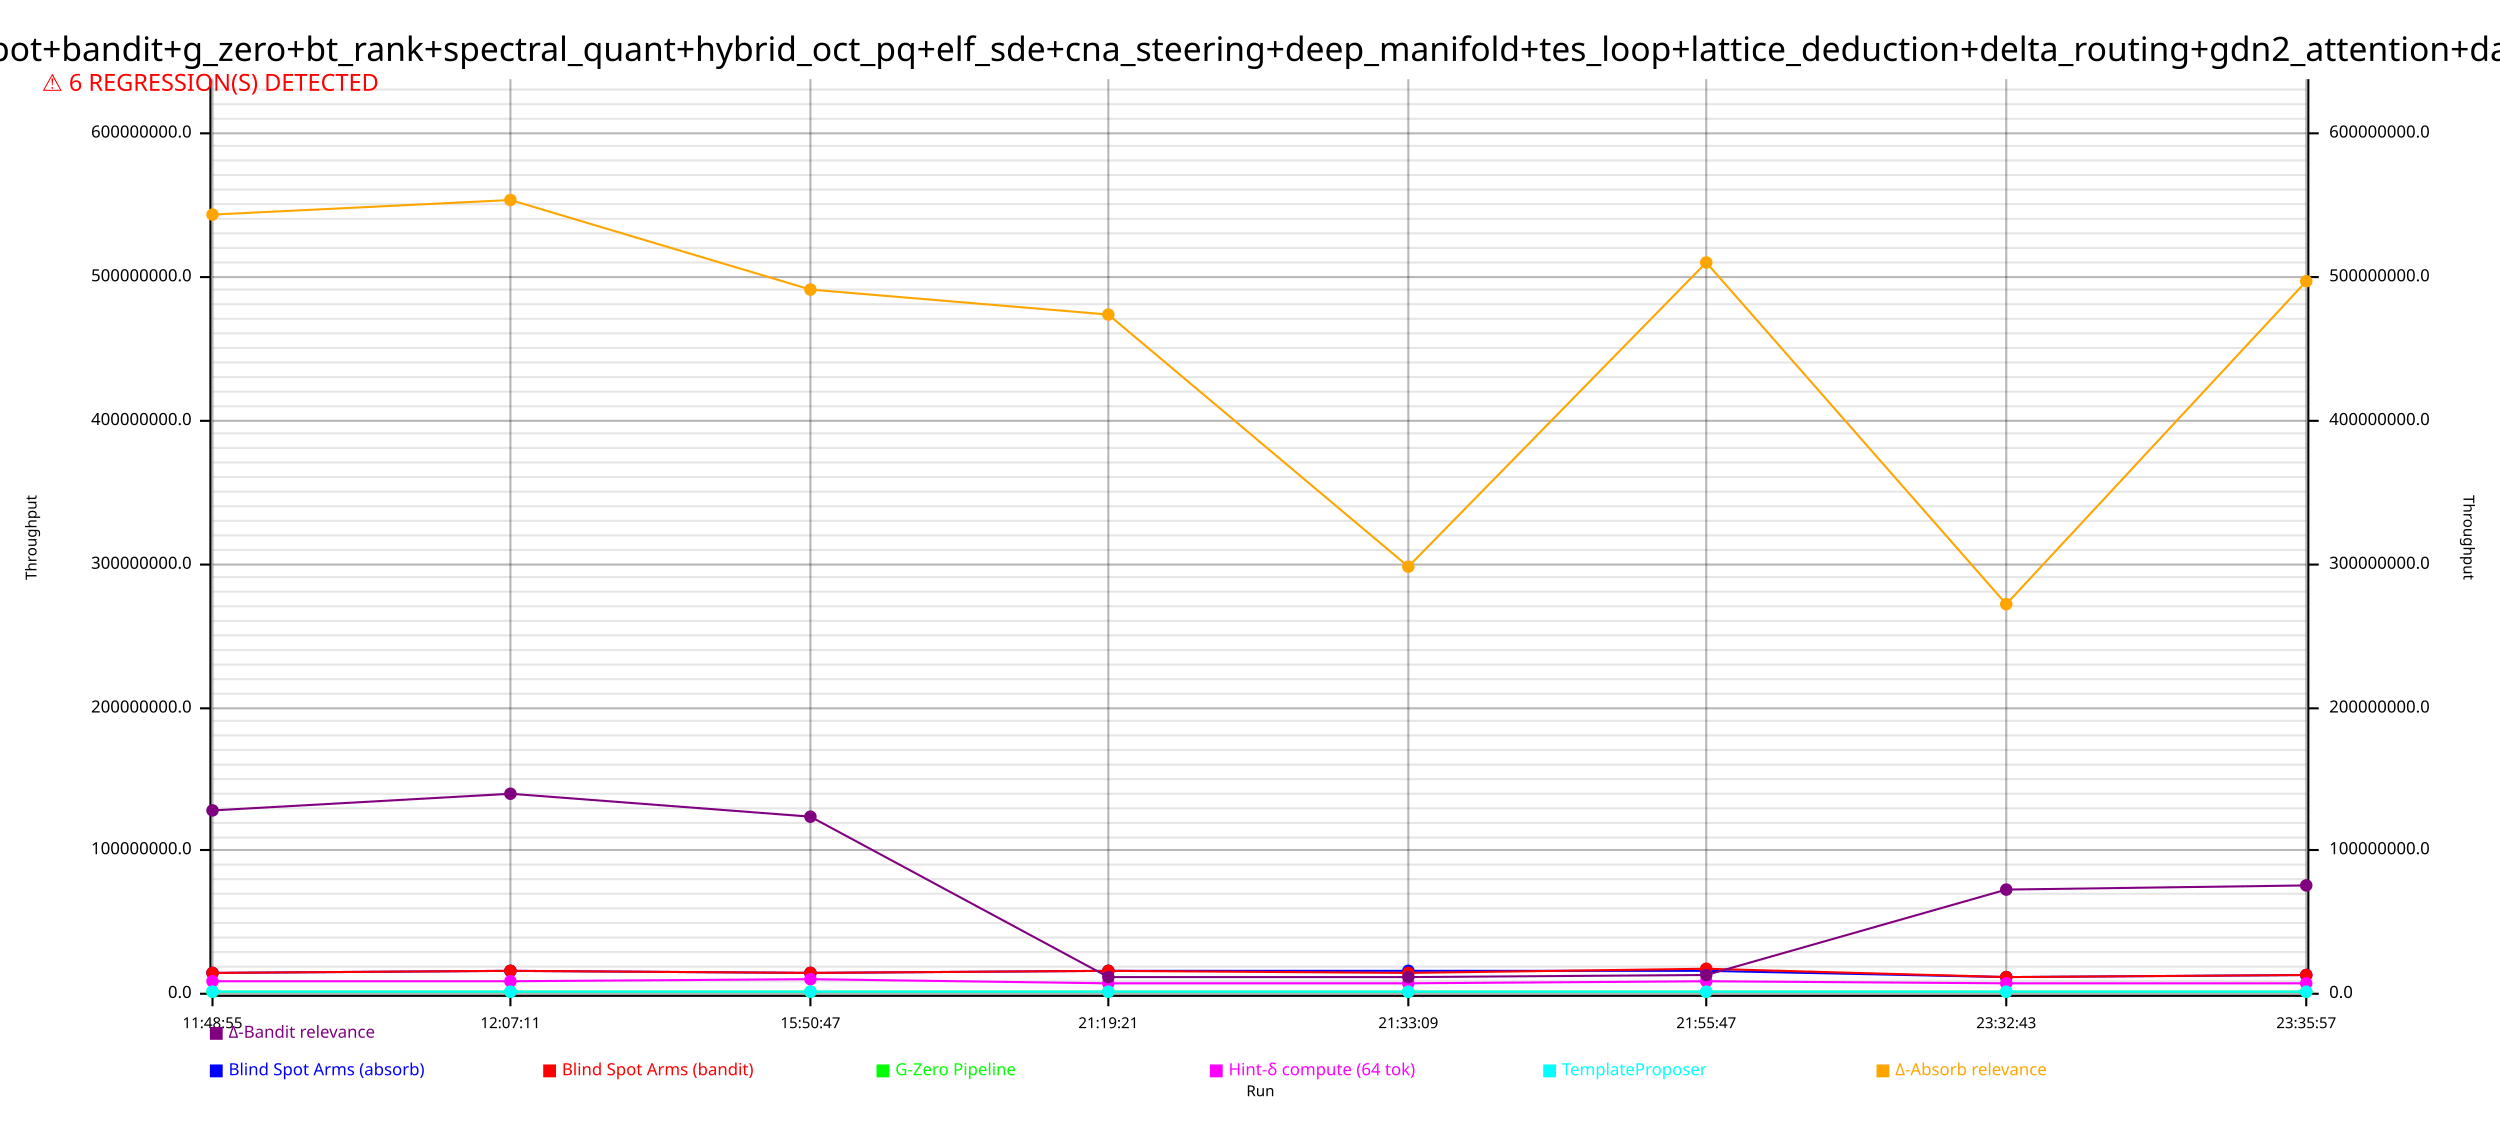
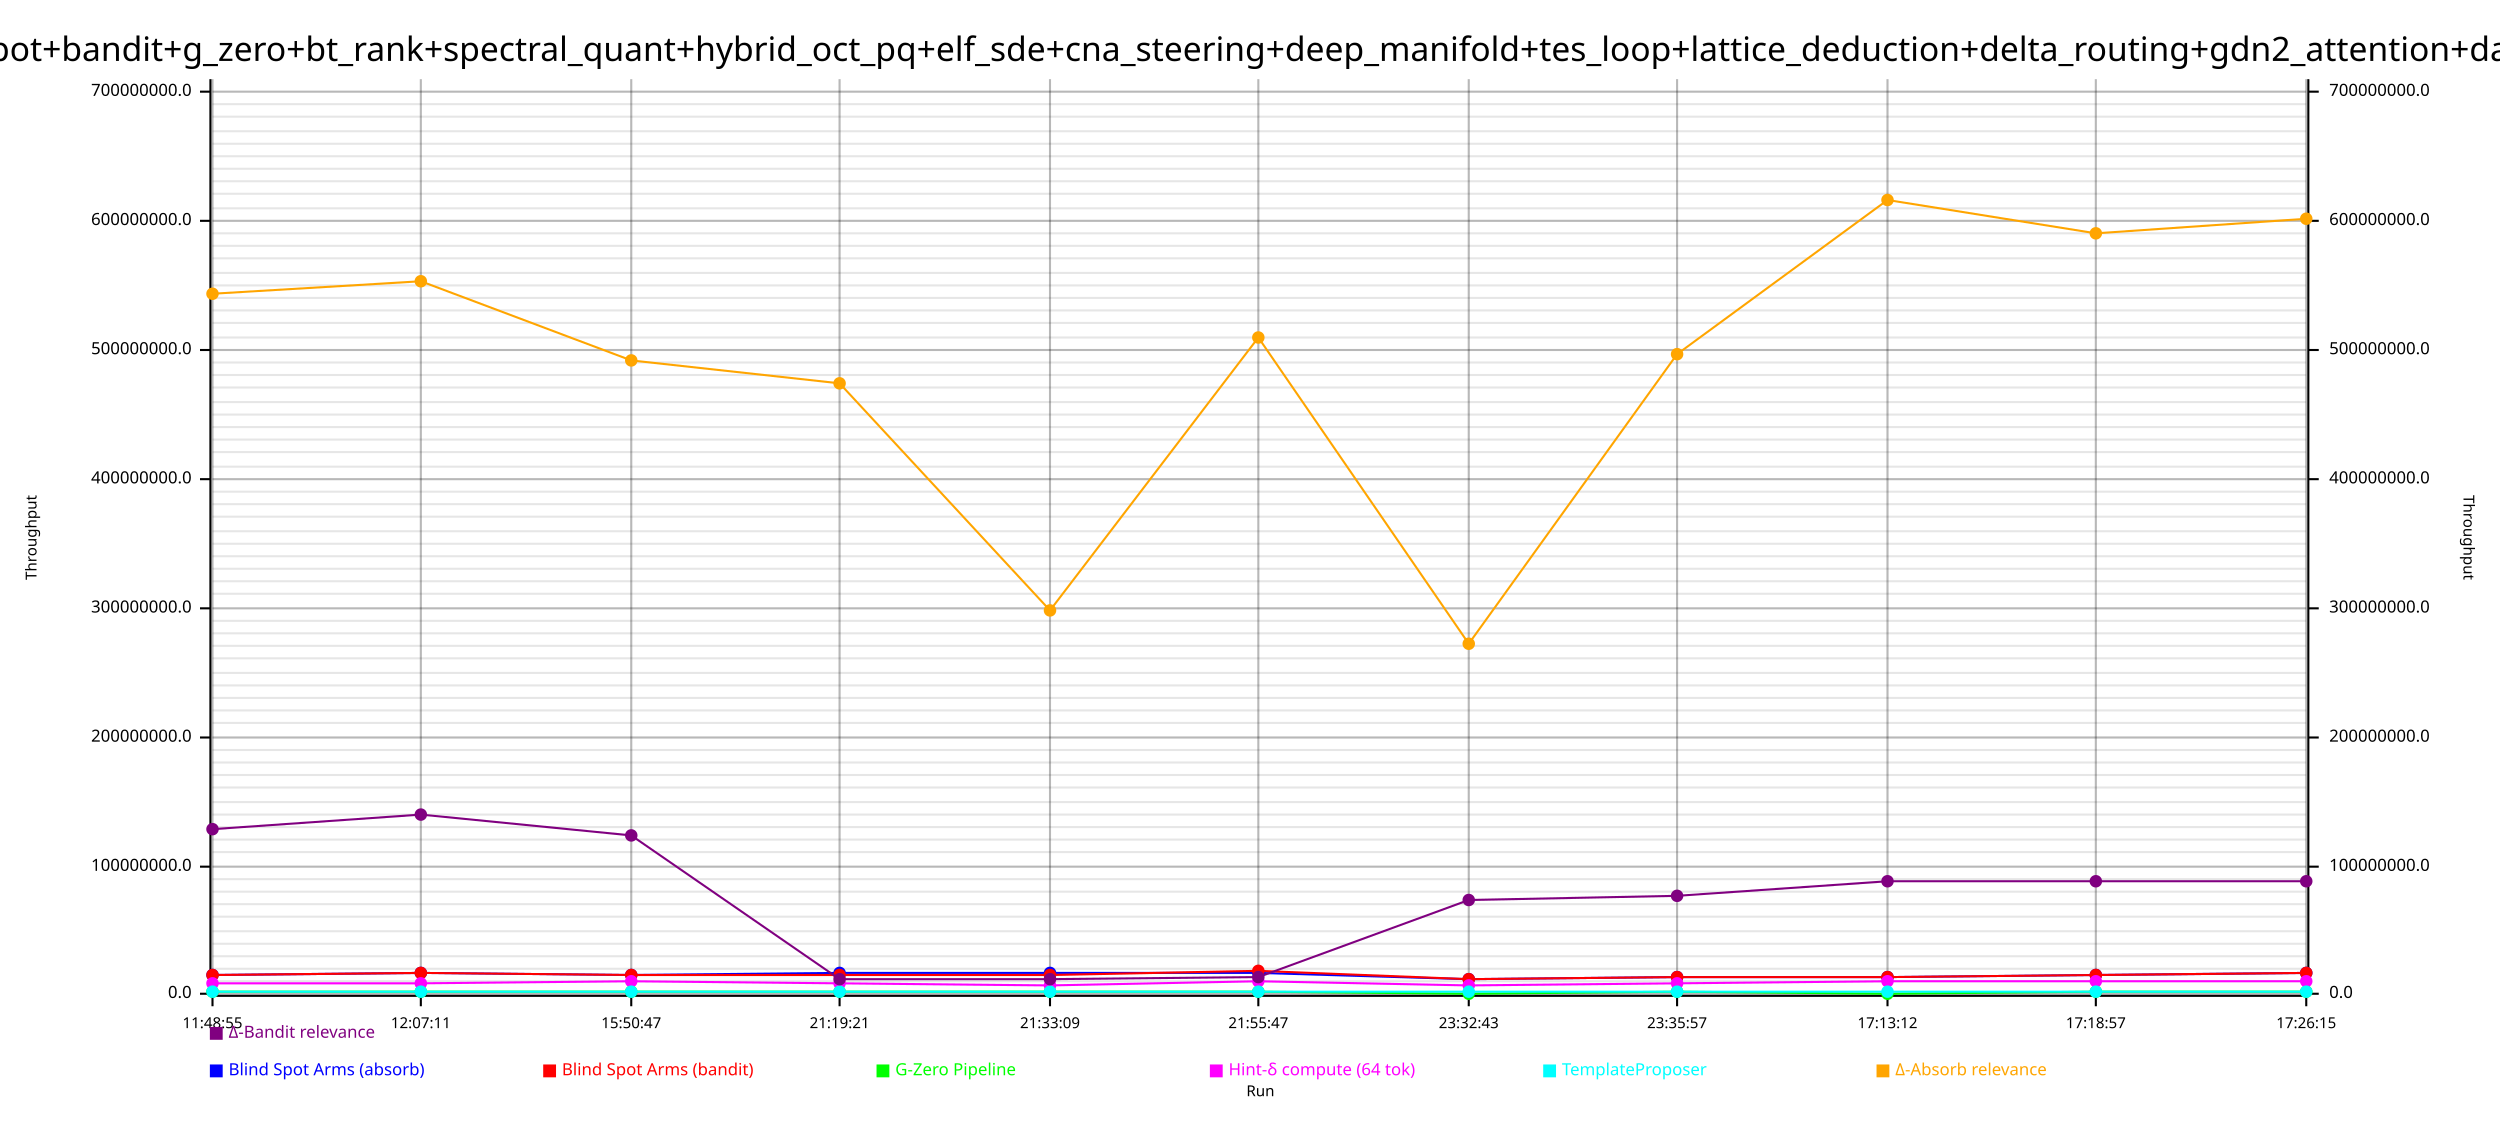
<svg xmlns="http://www.w3.org/2000/svg" width="1200" height="540" viewBox="0 0 1200 540">
  <rect x="0" y="0" width="1200" height="540" opacity="1" fill="#FFFFFF" stroke="none" />
  <text x="600" y="17" dy="0.76em" text-anchor="middle" font-family="sans-serif" font-size="16.129" opacity="1" fill="#000000">
Game — Time Series [sparse_mlp+domain_latent+ppot+bandit+g_zero+bt_rank+spectral_quant+hybrid_oct_pq+elf_sde+cna_steering+deep_manifold+tes_loop+lattice_deduction+delta_routing+gdn2_attention+dash_attn+dreamer+lt2_looped+plasma_path+tf_loop]
</text>
  <line opacity="0.1" stroke="#000000" stroke-width="1" x1="102" y1="477" x2="102" y2="38" />
-   <line opacity="0.1" stroke="#000000" stroke-width="1" x1="245" y1="477" x2="245" y2="38" />
-   <line opacity="0.1" stroke="#000000" stroke-width="1" x1="389" y1="477" x2="389" y2="38" />
-   <line opacity="0.1" stroke="#000000" stroke-width="1" x1="532" y1="477" x2="532" y2="38" />
-   <line opacity="0.1" stroke="#000000" stroke-width="1" x1="676" y1="477" x2="676" y2="38" />
-   <line opacity="0.1" stroke="#000000" stroke-width="1" x1="819" y1="477" x2="819" y2="38" />
-   <line opacity="0.1" stroke="#000000" stroke-width="1" x1="963" y1="477" x2="963" y2="38" />
+   <line opacity="0.1" stroke="#000000" stroke-width="1" x1="202" y1="477" x2="202" y2="38" />
+   <line opacity="0.1" stroke="#000000" stroke-width="1" x1="303" y1="477" x2="303" y2="38" />
+   <line opacity="0.1" stroke="#000000" stroke-width="1" x1="403" y1="477" x2="403" y2="38" />
+   <line opacity="0.1" stroke="#000000" stroke-width="1" x1="504" y1="477" x2="504" y2="38" />
+   <line opacity="0.1" stroke="#000000" stroke-width="1" x1="604" y1="477" x2="604" y2="38" />
+   <line opacity="0.1" stroke="#000000" stroke-width="1" x1="705" y1="477" x2="705" y2="38" />
+   <line opacity="0.1" stroke="#000000" stroke-width="1" x1="805" y1="477" x2="805" y2="38" />
+   <line opacity="0.1" stroke="#000000" stroke-width="1" x1="906" y1="477" x2="906" y2="38" />
+   <line opacity="0.1" stroke="#000000" stroke-width="1" x1="1006" y1="477" x2="1006" y2="38" />
  <line opacity="0.1" stroke="#000000" stroke-width="1" x1="1107" y1="477" x2="1107" y2="38" />
  <line opacity="0.1" stroke="#000000" stroke-width="1" x1="102" y1="477" x2="1107" y2="477" />
  <line opacity="0.1" stroke="#000000" stroke-width="1" x1="102" y1="471" x2="1107" y2="471" />
-   <line opacity="0.1" stroke="#000000" stroke-width="1" x1="102" y1="464" x2="1107" y2="464" />
-   <line opacity="0.1" stroke="#000000" stroke-width="1" x1="102" y1="457" x2="1107" y2="457" />
-   <line opacity="0.1" stroke="#000000" stroke-width="1" x1="102" y1="450" x2="1107" y2="450" />
-   <line opacity="0.1" stroke="#000000" stroke-width="1" x1="102" y1="443" x2="1107" y2="443" />
-   <line opacity="0.1" stroke="#000000" stroke-width="1" x1="102" y1="436" x2="1107" y2="436" />
-   <line opacity="0.1" stroke="#000000" stroke-width="1" x1="102" y1="429" x2="1107" y2="429" />
+   <line opacity="0.1" stroke="#000000" stroke-width="1" x1="102" y1="465" x2="1107" y2="465" />
+   <line opacity="0.1" stroke="#000000" stroke-width="1" x1="102" y1="459" x2="1107" y2="459" />
+   <line opacity="0.1" stroke="#000000" stroke-width="1" x1="102" y1="453" x2="1107" y2="453" />
+   <line opacity="0.1" stroke="#000000" stroke-width="1" x1="102" y1="447" x2="1107" y2="447" />
+   <line opacity="0.1" stroke="#000000" stroke-width="1" x1="102" y1="440" x2="1107" y2="440" />
+   <line opacity="0.1" stroke="#000000" stroke-width="1" x1="102" y1="434" x2="1107" y2="434" />
+   <line opacity="0.1" stroke="#000000" stroke-width="1" x1="102" y1="428" x2="1107" y2="428" />
  <line opacity="0.1" stroke="#000000" stroke-width="1" x1="102" y1="422" x2="1107" y2="422" />
-   <line opacity="0.1" stroke="#000000" stroke-width="1" x1="102" y1="415" x2="1107" y2="415" />
-   <line opacity="0.1" stroke="#000000" stroke-width="1" x1="102" y1="408" x2="1107" y2="408" />
-   <line opacity="0.1" stroke="#000000" stroke-width="1" x1="102" y1="402" x2="1107" y2="402" />
-   <line opacity="0.1" stroke="#000000" stroke-width="1" x1="102" y1="395" x2="1107" y2="395" />
-   <line opacity="0.1" stroke="#000000" stroke-width="1" x1="102" y1="388" x2="1107" y2="388" />
-   <line opacity="0.1" stroke="#000000" stroke-width="1" x1="102" y1="381" x2="1107" y2="381" />
-   <line opacity="0.1" stroke="#000000" stroke-width="1" x1="102" y1="374" x2="1107" y2="374" />
-   <line opacity="0.1" stroke="#000000" stroke-width="1" x1="102" y1="367" x2="1107" y2="367" />
+   <line opacity="0.1" stroke="#000000" stroke-width="1" x1="102" y1="416" x2="1107" y2="416" />
+   <line opacity="0.1" stroke="#000000" stroke-width="1" x1="102" y1="409" x2="1107" y2="409" />
+   <line opacity="0.1" stroke="#000000" stroke-width="1" x1="102" y1="403" x2="1107" y2="403" />
+   <line opacity="0.1" stroke="#000000" stroke-width="1" x1="102" y1="397" x2="1107" y2="397" />
+   <line opacity="0.1" stroke="#000000" stroke-width="1" x1="102" y1="391" x2="1107" y2="391" />
+   <line opacity="0.1" stroke="#000000" stroke-width="1" x1="102" y1="385" x2="1107" y2="385" />
+   <line opacity="0.1" stroke="#000000" stroke-width="1" x1="102" y1="378" x2="1107" y2="378" />
+   <line opacity="0.1" stroke="#000000" stroke-width="1" x1="102" y1="372" x2="1107" y2="372" />
+   <line opacity="0.1" stroke="#000000" stroke-width="1" x1="102" y1="366" x2="1107" y2="366" />
  <line opacity="0.1" stroke="#000000" stroke-width="1" x1="102" y1="360" x2="1107" y2="360" />
-   <line opacity="0.1" stroke="#000000" stroke-width="1" x1="102" y1="353" x2="1107" y2="353" />
-   <line opacity="0.1" stroke="#000000" stroke-width="1" x1="102" y1="346" x2="1107" y2="346" />
-   <line opacity="0.1" stroke="#000000" stroke-width="1" x1="102" y1="340" x2="1107" y2="340" />
-   <line opacity="0.1" stroke="#000000" stroke-width="1" x1="102" y1="333" x2="1107" y2="333" />
-   <line opacity="0.1" stroke="#000000" stroke-width="1" x1="102" y1="326" x2="1107" y2="326" />
-   <line opacity="0.1" stroke="#000000" stroke-width="1" x1="102" y1="319" x2="1107" y2="319" />
-   <line opacity="0.1" stroke="#000000" stroke-width="1" x1="102" y1="312" x2="1107" y2="312" />
-   <line opacity="0.1" stroke="#000000" stroke-width="1" x1="102" y1="305" x2="1107" y2="305" />
+   <line opacity="0.1" stroke="#000000" stroke-width="1" x1="102" y1="354" x2="1107" y2="354" />
+   <line opacity="0.1" stroke="#000000" stroke-width="1" x1="102" y1="347" x2="1107" y2="347" />
+   <line opacity="0.1" stroke="#000000" stroke-width="1" x1="102" y1="341" x2="1107" y2="341" />
+   <line opacity="0.1" stroke="#000000" stroke-width="1" x1="102" y1="335" x2="1107" y2="335" />
+   <line opacity="0.1" stroke="#000000" stroke-width="1" x1="102" y1="329" x2="1107" y2="329" />
+   <line opacity="0.1" stroke="#000000" stroke-width="1" x1="102" y1="323" x2="1107" y2="323" />
+   <line opacity="0.1" stroke="#000000" stroke-width="1" x1="102" y1="316" x2="1107" y2="316" />
+   <line opacity="0.1" stroke="#000000" stroke-width="1" x1="102" y1="310" x2="1107" y2="310" />
+   <line opacity="0.1" stroke="#000000" stroke-width="1" x1="102" y1="304" x2="1107" y2="304" />
  <line opacity="0.1" stroke="#000000" stroke-width="1" x1="102" y1="298" x2="1107" y2="298" />
-   <line opacity="0.1" stroke="#000000" stroke-width="1" x1="102" y1="291" x2="1107" y2="291" />
-   <line opacity="0.1" stroke="#000000" stroke-width="1" x1="102" y1="284" x2="1107" y2="284" />
-   <line opacity="0.1" stroke="#000000" stroke-width="1" x1="102" y1="277" x2="1107" y2="277" />
-   <line opacity="0.1" stroke="#000000" stroke-width="1" x1="102" y1="271" x2="1107" y2="271" />
-   <line opacity="0.1" stroke="#000000" stroke-width="1" x1="102" y1="264" x2="1107" y2="264" />
-   <line opacity="0.1" stroke="#000000" stroke-width="1" x1="102" y1="257" x2="1107" y2="257" />
-   <line opacity="0.1" stroke="#000000" stroke-width="1" x1="102" y1="250" x2="1107" y2="250" />
-   <line opacity="0.1" stroke="#000000" stroke-width="1" x1="102" y1="243" x2="1107" y2="243" />
+   <line opacity="0.1" stroke="#000000" stroke-width="1" x1="102" y1="292" x2="1107" y2="292" />
+   <line opacity="0.1" stroke="#000000" stroke-width="1" x1="102" y1="285" x2="1107" y2="285" />
+   <line opacity="0.1" stroke="#000000" stroke-width="1" x1="102" y1="279" x2="1107" y2="279" />
+   <line opacity="0.1" stroke="#000000" stroke-width="1" x1="102" y1="273" x2="1107" y2="273" />
+   <line opacity="0.1" stroke="#000000" stroke-width="1" x1="102" y1="267" x2="1107" y2="267" />
+   <line opacity="0.1" stroke="#000000" stroke-width="1" x1="102" y1="261" x2="1107" y2="261" />
+   <line opacity="0.1" stroke="#000000" stroke-width="1" x1="102" y1="255" x2="1107" y2="255" />
+   <line opacity="0.1" stroke="#000000" stroke-width="1" x1="102" y1="248" x2="1107" y2="248" />
+   <line opacity="0.1" stroke="#000000" stroke-width="1" x1="102" y1="242" x2="1107" y2="242" />
  <line opacity="0.1" stroke="#000000" stroke-width="1" x1="102" y1="236" x2="1107" y2="236" />
-   <line opacity="0.1" stroke="#000000" stroke-width="1" x1="102" y1="229" x2="1107" y2="229" />
-   <line opacity="0.1" stroke="#000000" stroke-width="1" x1="102" y1="222" x2="1107" y2="222" />
-   <line opacity="0.1" stroke="#000000" stroke-width="1" x1="102" y1="215" x2="1107" y2="215" />
-   <line opacity="0.1" stroke="#000000" stroke-width="1" x1="102" y1="208" x2="1107" y2="208" />
-   <line opacity="0.1" stroke="#000000" stroke-width="1" x1="102" y1="202" x2="1107" y2="202" />
-   <line opacity="0.1" stroke="#000000" stroke-width="1" x1="102" y1="195" x2="1107" y2="195" />
-   <line opacity="0.1" stroke="#000000" stroke-width="1" x1="102" y1="188" x2="1107" y2="188" />
-   <line opacity="0.1" stroke="#000000" stroke-width="1" x1="102" y1="181" x2="1107" y2="181" />
+   <line opacity="0.1" stroke="#000000" stroke-width="1" x1="102" y1="230" x2="1107" y2="230" />
+   <line opacity="0.1" stroke="#000000" stroke-width="1" x1="102" y1="224" x2="1107" y2="224" />
+   <line opacity="0.1" stroke="#000000" stroke-width="1" x1="102" y1="217" x2="1107" y2="217" />
+   <line opacity="0.1" stroke="#000000" stroke-width="1" x1="102" y1="211" x2="1107" y2="211" />
+   <line opacity="0.1" stroke="#000000" stroke-width="1" x1="102" y1="205" x2="1107" y2="205" />
+   <line opacity="0.1" stroke="#000000" stroke-width="1" x1="102" y1="199" x2="1107" y2="199" />
+   <line opacity="0.1" stroke="#000000" stroke-width="1" x1="102" y1="193" x2="1107" y2="193" />
+   <line opacity="0.1" stroke="#000000" stroke-width="1" x1="102" y1="186" x2="1107" y2="186" />
+   <line opacity="0.1" stroke="#000000" stroke-width="1" x1="102" y1="180" x2="1107" y2="180" />
  <line opacity="0.1" stroke="#000000" stroke-width="1" x1="102" y1="174" x2="1107" y2="174" />
-   <line opacity="0.1" stroke="#000000" stroke-width="1" x1="102" y1="167" x2="1107" y2="167" />
-   <line opacity="0.1" stroke="#000000" stroke-width="1" x1="102" y1="160" x2="1107" y2="160" />
-   <line opacity="0.1" stroke="#000000" stroke-width="1" x1="102" y1="153" x2="1107" y2="153" />
-   <line opacity="0.1" stroke="#000000" stroke-width="1" x1="102" y1="146" x2="1107" y2="146" />
-   <line opacity="0.1" stroke="#000000" stroke-width="1" x1="102" y1="139" x2="1107" y2="139" />
-   <line opacity="0.1" stroke="#000000" stroke-width="1" x1="102" y1="133" x2="1107" y2="133" />
-   <line opacity="0.1" stroke="#000000" stroke-width="1" x1="102" y1="126" x2="1107" y2="126" />
-   <line opacity="0.1" stroke="#000000" stroke-width="1" x1="102" y1="119" x2="1107" y2="119" />
+   <line opacity="0.1" stroke="#000000" stroke-width="1" x1="102" y1="168" x2="1107" y2="168" />
+   <line opacity="0.1" stroke="#000000" stroke-width="1" x1="102" y1="162" x2="1107" y2="162" />
+   <line opacity="0.1" stroke="#000000" stroke-width="1" x1="102" y1="155" x2="1107" y2="155" />
+   <line opacity="0.1" stroke="#000000" stroke-width="1" x1="102" y1="149" x2="1107" y2="149" />
+   <line opacity="0.1" stroke="#000000" stroke-width="1" x1="102" y1="143" x2="1107" y2="143" />
+   <line opacity="0.1" stroke="#000000" stroke-width="1" x1="102" y1="137" x2="1107" y2="137" />
+   <line opacity="0.1" stroke="#000000" stroke-width="1" x1="102" y1="131" x2="1107" y2="131" />
+   <line opacity="0.1" stroke="#000000" stroke-width="1" x1="102" y1="124" x2="1107" y2="124" />
+   <line opacity="0.1" stroke="#000000" stroke-width="1" x1="102" y1="118" x2="1107" y2="118" />
  <line opacity="0.1" stroke="#000000" stroke-width="1" x1="102" y1="112" x2="1107" y2="112" />
-   <line opacity="0.1" stroke="#000000" stroke-width="1" x1="102" y1="105" x2="1107" y2="105" />
-   <line opacity="0.1" stroke="#000000" stroke-width="1" x1="102" y1="98" x2="1107" y2="98" />
-   <line opacity="0.1" stroke="#000000" stroke-width="1" x1="102" y1="91" x2="1107" y2="91" />
-   <line opacity="0.1" stroke="#000000" stroke-width="1" x1="102" y1="84" x2="1107" y2="84" />
-   <line opacity="0.1" stroke="#000000" stroke-width="1" x1="102" y1="77" x2="1107" y2="77" />
-   <line opacity="0.1" stroke="#000000" stroke-width="1" x1="102" y1="70" x2="1107" y2="70" />
-   <line opacity="0.1" stroke="#000000" stroke-width="1" x1="102" y1="64" x2="1107" y2="64" />
-   <line opacity="0.1" stroke="#000000" stroke-width="1" x1="102" y1="57" x2="1107" y2="57" />
+   <line opacity="0.1" stroke="#000000" stroke-width="1" x1="102" y1="106" x2="1107" y2="106" />
+   <line opacity="0.1" stroke="#000000" stroke-width="1" x1="102" y1="100" x2="1107" y2="100" />
+   <line opacity="0.1" stroke="#000000" stroke-width="1" x1="102" y1="93" x2="1107" y2="93" />
+   <line opacity="0.1" stroke="#000000" stroke-width="1" x1="102" y1="87" x2="1107" y2="87" />
+   <line opacity="0.1" stroke="#000000" stroke-width="1" x1="102" y1="81" x2="1107" y2="81" />
+   <line opacity="0.1" stroke="#000000" stroke-width="1" x1="102" y1="75" x2="1107" y2="75" />
+   <line opacity="0.1" stroke="#000000" stroke-width="1" x1="102" y1="69" x2="1107" y2="69" />
+   <line opacity="0.1" stroke="#000000" stroke-width="1" x1="102" y1="63" x2="1107" y2="63" />
+   <line opacity="0.1" stroke="#000000" stroke-width="1" x1="102" y1="56" x2="1107" y2="56" />
  <line opacity="0.1" stroke="#000000" stroke-width="1" x1="102" y1="50" x2="1107" y2="50" />
-   <line opacity="0.1" stroke="#000000" stroke-width="1" x1="102" y1="43" x2="1107" y2="43" />
+   <line opacity="0.1" stroke="#000000" stroke-width="1" x1="102" y1="44" x2="1107" y2="44" />
  <text x="12" y="258" dy="0.76em" text-anchor="middle" font-family="sans-serif" font-size="7.258" opacity="1" fill="#000000" transform="rotate(270, 12, 258)">
Throughput
</text>
  <text x="605" y="528" dy="-0.5ex" text-anchor="middle" font-family="sans-serif" font-size="7.258" opacity="1" fill="#000000">
Run
</text>
  <text x="1188" y="258" dy="0.76em" text-anchor="middle" font-family="sans-serif" font-size="7.258" opacity="1" fill="#000000" transform="rotate(90, 1188, 258)">
Throughput
</text>
  <line opacity="0.2" stroke="#000000" stroke-width="1" x1="102" y1="477" x2="102" y2="38" />
-   <line opacity="0.2" stroke="#000000" stroke-width="1" x1="245" y1="477" x2="245" y2="38" />
-   <line opacity="0.2" stroke="#000000" stroke-width="1" x1="389" y1="477" x2="389" y2="38" />
-   <line opacity="0.2" stroke="#000000" stroke-width="1" x1="532" y1="477" x2="532" y2="38" />
-   <line opacity="0.2" stroke="#000000" stroke-width="1" x1="676" y1="477" x2="676" y2="38" />
-   <line opacity="0.2" stroke="#000000" stroke-width="1" x1="819" y1="477" x2="819" y2="38" />
-   <line opacity="0.2" stroke="#000000" stroke-width="1" x1="963" y1="477" x2="963" y2="38" />
+   <line opacity="0.2" stroke="#000000" stroke-width="1" x1="202" y1="477" x2="202" y2="38" />
+   <line opacity="0.2" stroke="#000000" stroke-width="1" x1="303" y1="477" x2="303" y2="38" />
+   <line opacity="0.2" stroke="#000000" stroke-width="1" x1="403" y1="477" x2="403" y2="38" />
+   <line opacity="0.2" stroke="#000000" stroke-width="1" x1="504" y1="477" x2="504" y2="38" />
+   <line opacity="0.2" stroke="#000000" stroke-width="1" x1="604" y1="477" x2="604" y2="38" />
+   <line opacity="0.2" stroke="#000000" stroke-width="1" x1="705" y1="477" x2="705" y2="38" />
+   <line opacity="0.2" stroke="#000000" stroke-width="1" x1="805" y1="477" x2="805" y2="38" />
+   <line opacity="0.2" stroke="#000000" stroke-width="1" x1="906" y1="477" x2="906" y2="38" />
+   <line opacity="0.2" stroke="#000000" stroke-width="1" x1="1006" y1="477" x2="1006" y2="38" />
  <line opacity="0.2" stroke="#000000" stroke-width="1" x1="1107" y1="477" x2="1107" y2="38" />
  <line opacity="0.2" stroke="#000000" stroke-width="1" x1="102" y1="477" x2="1107" y2="477" />
-   <line opacity="0.2" stroke="#000000" stroke-width="1" x1="102" y1="408" x2="1107" y2="408" />
-   <line opacity="0.2" stroke="#000000" stroke-width="1" x1="102" y1="340" x2="1107" y2="340" />
-   <line opacity="0.2" stroke="#000000" stroke-width="1" x1="102" y1="271" x2="1107" y2="271" />
-   <line opacity="0.2" stroke="#000000" stroke-width="1" x1="102" y1="202" x2="1107" y2="202" />
-   <line opacity="0.2" stroke="#000000" stroke-width="1" x1="102" y1="133" x2="1107" y2="133" />
-   <line opacity="0.2" stroke="#000000" stroke-width="1" x1="102" y1="64" x2="1107" y2="64" />
+   <line opacity="0.2" stroke="#000000" stroke-width="1" x1="102" y1="416" x2="1107" y2="416" />
+   <line opacity="0.2" stroke="#000000" stroke-width="1" x1="102" y1="354" x2="1107" y2="354" />
+   <line opacity="0.2" stroke="#000000" stroke-width="1" x1="102" y1="292" x2="1107" y2="292" />
+   <line opacity="0.2" stroke="#000000" stroke-width="1" x1="102" y1="230" x2="1107" y2="230" />
+   <line opacity="0.2" stroke="#000000" stroke-width="1" x1="102" y1="168" x2="1107" y2="168" />
+   <line opacity="0.2" stroke="#000000" stroke-width="1" x1="102" y1="106" x2="1107" y2="106" />
+   <line opacity="0.2" stroke="#000000" stroke-width="1" x1="102" y1="44" x2="1107" y2="44" />
  <polyline fill="none" opacity="1" stroke="#000000" stroke-width="1" points="101,38 101,477 " />
  <text x="92" y="477" dy="0.5ex" text-anchor="end" font-family="sans-serif" font-size="8.065" opacity="1" fill="#000000">
0.0
</text>
  <polyline fill="none" opacity="1" stroke="#000000" stroke-width="1" points="96,477 101,477 " />
-   <text x="92" y="408" dy="0.5ex" text-anchor="end" font-family="sans-serif" font-size="8.065" opacity="1" fill="#000000">
+   <text x="92" y="416" dy="0.5ex" text-anchor="end" font-family="sans-serif" font-size="8.065" opacity="1" fill="#000000">
100000000.0
</text>
-   <polyline fill="none" opacity="1" stroke="#000000" stroke-width="1" points="96,408 101,408 " />
-   <text x="92" y="340" dy="0.5ex" text-anchor="end" font-family="sans-serif" font-size="8.065" opacity="1" fill="#000000">
+   <polyline fill="none" opacity="1" stroke="#000000" stroke-width="1" points="96,416 101,416 " />
+   <text x="92" y="354" dy="0.5ex" text-anchor="end" font-family="sans-serif" font-size="8.065" opacity="1" fill="#000000">
200000000.0
</text>
-   <polyline fill="none" opacity="1" stroke="#000000" stroke-width="1" points="96,340 101,340 " />
-   <text x="92" y="271" dy="0.5ex" text-anchor="end" font-family="sans-serif" font-size="8.065" opacity="1" fill="#000000">
+   <polyline fill="none" opacity="1" stroke="#000000" stroke-width="1" points="96,354 101,354 " />
+   <text x="92" y="292" dy="0.5ex" text-anchor="end" font-family="sans-serif" font-size="8.065" opacity="1" fill="#000000">
300000000.0
</text>
-   <polyline fill="none" opacity="1" stroke="#000000" stroke-width="1" points="96,271 101,271 " />
-   <text x="92" y="202" dy="0.5ex" text-anchor="end" font-family="sans-serif" font-size="8.065" opacity="1" fill="#000000">
+   <polyline fill="none" opacity="1" stroke="#000000" stroke-width="1" points="96,292 101,292 " />
+   <text x="92" y="230" dy="0.5ex" text-anchor="end" font-family="sans-serif" font-size="8.065" opacity="1" fill="#000000">
400000000.0
</text>
-   <polyline fill="none" opacity="1" stroke="#000000" stroke-width="1" points="96,202 101,202 " />
-   <text x="92" y="133" dy="0.5ex" text-anchor="end" font-family="sans-serif" font-size="8.065" opacity="1" fill="#000000">
+   <polyline fill="none" opacity="1" stroke="#000000" stroke-width="1" points="96,230 101,230 " />
+   <text x="92" y="168" dy="0.5ex" text-anchor="end" font-family="sans-serif" font-size="8.065" opacity="1" fill="#000000">
500000000.0
</text>
-   <polyline fill="none" opacity="1" stroke="#000000" stroke-width="1" points="96,133 101,133 " />
-   <text x="92" y="64" dy="0.5ex" text-anchor="end" font-family="sans-serif" font-size="8.065" opacity="1" fill="#000000">
+   <polyline fill="none" opacity="1" stroke="#000000" stroke-width="1" points="96,168 101,168 " />
+   <text x="92" y="106" dy="0.5ex" text-anchor="end" font-family="sans-serif" font-size="8.065" opacity="1" fill="#000000">
600000000.0
</text>
-   <polyline fill="none" opacity="1" stroke="#000000" stroke-width="1" points="96,64 101,64 " />
+   <polyline fill="none" opacity="1" stroke="#000000" stroke-width="1" points="96,106 101,106 " />
+   <text x="92" y="44" dy="0.5ex" text-anchor="end" font-family="sans-serif" font-size="8.065" opacity="1" fill="#000000">
+ 700000000.0
+ </text>
+   <polyline fill="none" opacity="1" stroke="#000000" stroke-width="1" points="96,44 101,44 " />
  <polyline fill="none" opacity="1" stroke="#000000" stroke-width="1" points="102,478 1107,478 " />
  <text x="102" y="488" dy="0.76em" text-anchor="middle" font-family="sans-serif" font-size="7.258" opacity="1" fill="#000000">
11:48:55
</text>
  <polyline fill="none" opacity="1" stroke="#000000" stroke-width="1" points="102,478 102,483 " />
-   <text x="245" y="488" dy="0.76em" text-anchor="middle" font-family="sans-serif" font-size="7.258" opacity="1" fill="#000000">
+   <text x="202" y="488" dy="0.76em" text-anchor="middle" font-family="sans-serif" font-size="7.258" opacity="1" fill="#000000">
12:07:11
</text>
-   <polyline fill="none" opacity="1" stroke="#000000" stroke-width="1" points="245,478 245,483 " />
-   <text x="389" y="488" dy="0.76em" text-anchor="middle" font-family="sans-serif" font-size="7.258" opacity="1" fill="#000000">
+   <polyline fill="none" opacity="1" stroke="#000000" stroke-width="1" points="202,478 202,483 " />
+   <text x="303" y="488" dy="0.76em" text-anchor="middle" font-family="sans-serif" font-size="7.258" opacity="1" fill="#000000">
15:50:47
</text>
-   <polyline fill="none" opacity="1" stroke="#000000" stroke-width="1" points="389,478 389,483 " />
-   <text x="532" y="488" dy="0.76em" text-anchor="middle" font-family="sans-serif" font-size="7.258" opacity="1" fill="#000000">
+   <polyline fill="none" opacity="1" stroke="#000000" stroke-width="1" points="303,478 303,483 " />
+   <text x="403" y="488" dy="0.76em" text-anchor="middle" font-family="sans-serif" font-size="7.258" opacity="1" fill="#000000">
21:19:21
</text>
-   <polyline fill="none" opacity="1" stroke="#000000" stroke-width="1" points="532,478 532,483 " />
-   <text x="676" y="488" dy="0.76em" text-anchor="middle" font-family="sans-serif" font-size="7.258" opacity="1" fill="#000000">
+   <polyline fill="none" opacity="1" stroke="#000000" stroke-width="1" points="403,478 403,483 " />
+   <text x="504" y="488" dy="0.76em" text-anchor="middle" font-family="sans-serif" font-size="7.258" opacity="1" fill="#000000">
21:33:09
</text>
-   <polyline fill="none" opacity="1" stroke="#000000" stroke-width="1" points="676,478 676,483 " />
-   <text x="819" y="488" dy="0.76em" text-anchor="middle" font-family="sans-serif" font-size="7.258" opacity="1" fill="#000000">
+   <polyline fill="none" opacity="1" stroke="#000000" stroke-width="1" points="504,478 504,483 " />
+   <text x="604" y="488" dy="0.76em" text-anchor="middle" font-family="sans-serif" font-size="7.258" opacity="1" fill="#000000">
21:55:47
</text>
-   <polyline fill="none" opacity="1" stroke="#000000" stroke-width="1" points="819,478 819,483 " />
-   <text x="963" y="488" dy="0.76em" text-anchor="middle" font-family="sans-serif" font-size="7.258" opacity="1" fill="#000000">
+   <polyline fill="none" opacity="1" stroke="#000000" stroke-width="1" points="604,478 604,483 " />
+   <text x="705" y="488" dy="0.76em" text-anchor="middle" font-family="sans-serif" font-size="7.258" opacity="1" fill="#000000">
23:32:43
</text>
-   <polyline fill="none" opacity="1" stroke="#000000" stroke-width="1" points="963,478 963,483 " />
+   <polyline fill="none" opacity="1" stroke="#000000" stroke-width="1" points="705,478 705,483 " />
+   <text x="805" y="488" dy="0.76em" text-anchor="middle" font-family="sans-serif" font-size="7.258" opacity="1" fill="#000000">
+ 23:35:57
+ </text>
+   <polyline fill="none" opacity="1" stroke="#000000" stroke-width="1" points="805,478 805,483 " />
+   <text x="906" y="488" dy="0.76em" text-anchor="middle" font-family="sans-serif" font-size="7.258" opacity="1" fill="#000000">
+ 17:13:12
+ </text>
+   <polyline fill="none" opacity="1" stroke="#000000" stroke-width="1" points="906,478 906,483 " />
+   <text x="1006" y="488" dy="0.76em" text-anchor="middle" font-family="sans-serif" font-size="7.258" opacity="1" fill="#000000">
+ 17:18:57
+ </text>
+   <polyline fill="none" opacity="1" stroke="#000000" stroke-width="1" points="1006,478 1006,483 " />
  <text x="1107" y="488" dy="0.76em" text-anchor="middle" font-family="sans-serif" font-size="7.258" opacity="1" fill="#000000">
- 23:35:57
+ 17:26:15
</text>
  <polyline fill="none" opacity="1" stroke="#000000" stroke-width="1" points="1107,478 1107,483 " />
  <polyline fill="none" opacity="1" stroke="#000000" stroke-width="1" points="1108,38 1108,477 " />
  <text x="1118" y="477" dy="0.5ex" text-anchor="start" font-family="sans-serif" font-size="8.065" opacity="1" fill="#000000">
0.0
</text>
  <polyline fill="none" opacity="1" stroke="#000000" stroke-width="1" points="1108,477 1113,477 " />
-   <text x="1118" y="408" dy="0.5ex" text-anchor="start" font-family="sans-serif" font-size="8.065" opacity="1" fill="#000000">
+   <text x="1118" y="416" dy="0.5ex" text-anchor="start" font-family="sans-serif" font-size="8.065" opacity="1" fill="#000000">
100000000.0
</text>
-   <polyline fill="none" opacity="1" stroke="#000000" stroke-width="1" points="1108,408 1113,408 " />
-   <text x="1118" y="340" dy="0.5ex" text-anchor="start" font-family="sans-serif" font-size="8.065" opacity="1" fill="#000000">
+   <polyline fill="none" opacity="1" stroke="#000000" stroke-width="1" points="1108,416 1113,416 " />
+   <text x="1118" y="354" dy="0.5ex" text-anchor="start" font-family="sans-serif" font-size="8.065" opacity="1" fill="#000000">
200000000.0
</text>
-   <polyline fill="none" opacity="1" stroke="#000000" stroke-width="1" points="1108,340 1113,340 " />
-   <text x="1118" y="271" dy="0.5ex" text-anchor="start" font-family="sans-serif" font-size="8.065" opacity="1" fill="#000000">
+   <polyline fill="none" opacity="1" stroke="#000000" stroke-width="1" points="1108,354 1113,354 " />
+   <text x="1118" y="292" dy="0.5ex" text-anchor="start" font-family="sans-serif" font-size="8.065" opacity="1" fill="#000000">
300000000.0
</text>
-   <polyline fill="none" opacity="1" stroke="#000000" stroke-width="1" points="1108,271 1113,271 " />
-   <text x="1118" y="202" dy="0.5ex" text-anchor="start" font-family="sans-serif" font-size="8.065" opacity="1" fill="#000000">
+   <polyline fill="none" opacity="1" stroke="#000000" stroke-width="1" points="1108,292 1113,292 " />
+   <text x="1118" y="230" dy="0.5ex" text-anchor="start" font-family="sans-serif" font-size="8.065" opacity="1" fill="#000000">
400000000.0
</text>
-   <polyline fill="none" opacity="1" stroke="#000000" stroke-width="1" points="1108,202 1113,202 " />
-   <text x="1118" y="133" dy="0.5ex" text-anchor="start" font-family="sans-serif" font-size="8.065" opacity="1" fill="#000000">
+   <polyline fill="none" opacity="1" stroke="#000000" stroke-width="1" points="1108,230 1113,230 " />
+   <text x="1118" y="168" dy="0.5ex" text-anchor="start" font-family="sans-serif" font-size="8.065" opacity="1" fill="#000000">
500000000.0
</text>
-   <polyline fill="none" opacity="1" stroke="#000000" stroke-width="1" points="1108,133 1113,133 " />
-   <text x="1118" y="64" dy="0.5ex" text-anchor="start" font-family="sans-serif" font-size="8.065" opacity="1" fill="#000000">
+   <polyline fill="none" opacity="1" stroke="#000000" stroke-width="1" points="1108,168 1113,168 " />
+   <text x="1118" y="106" dy="0.5ex" text-anchor="start" font-family="sans-serif" font-size="8.065" opacity="1" fill="#000000">
600000000.0
</text>
-   <polyline fill="none" opacity="1" stroke="#000000" stroke-width="1" points="1108,64 1113,64 " />
-   <polyline fill="none" opacity="1" stroke="#0000FF" stroke-width="1" points="102,467 245,466 389,467 532,466 676,466 819,466 963,469 1107,468 " />
-   <circle cx="102" cy="467" r="3" opacity="1" fill="#0000FF" stroke="none" stroke-width="1" />
-   <circle cx="245" cy="466" r="3" opacity="1" fill="#0000FF" stroke="none" stroke-width="1" />
-   <circle cx="389" cy="467" r="3" opacity="1" fill="#0000FF" stroke="none" stroke-width="1" />
-   <circle cx="532" cy="466" r="3" opacity="1" fill="#0000FF" stroke="none" stroke-width="1" />
-   <circle cx="676" cy="466" r="3" opacity="1" fill="#0000FF" stroke="none" stroke-width="1" />
-   <circle cx="819" cy="466" r="3" opacity="1" fill="#0000FF" stroke="none" stroke-width="1" />
-   <circle cx="963" cy="469" r="3" opacity="1" fill="#0000FF" stroke="none" stroke-width="1" />
-   <circle cx="1107" cy="468" r="3" opacity="1" fill="#0000FF" stroke="none" stroke-width="1" />
+   <polyline fill="none" opacity="1" stroke="#000000" stroke-width="1" points="1108,106 1113,106 " />
+   <text x="1118" y="44" dy="0.5ex" text-anchor="start" font-family="sans-serif" font-size="8.065" opacity="1" fill="#000000">
+ 700000000.0
+ </text>
+   <polyline fill="none" opacity="1" stroke="#000000" stroke-width="1" points="1108,44 1113,44 " />
+   <polyline fill="none" opacity="1" stroke="#0000FF" stroke-width="1" points="102,468 202,467 303,468 403,467 504,467 604,467 705,470 805,469 906,469 1006,468 1107,467 " />
+   <circle cx="102" cy="468" r="3" opacity="1" fill="#0000FF" stroke="none" stroke-width="1" />
+   <circle cx="202" cy="467" r="3" opacity="1" fill="#0000FF" stroke="none" stroke-width="1" />
+   <circle cx="303" cy="468" r="3" opacity="1" fill="#0000FF" stroke="none" stroke-width="1" />
+   <circle cx="403" cy="467" r="3" opacity="1" fill="#0000FF" stroke="none" stroke-width="1" />
+   <circle cx="504" cy="467" r="3" opacity="1" fill="#0000FF" stroke="none" stroke-width="1" />
+   <circle cx="604" cy="467" r="3" opacity="1" fill="#0000FF" stroke="none" stroke-width="1" />
+   <circle cx="705" cy="470" r="3" opacity="1" fill="#0000FF" stroke="none" stroke-width="1" />
+   <circle cx="805" cy="469" r="3" opacity="1" fill="#0000FF" stroke="none" stroke-width="1" />
+   <circle cx="906" cy="469" r="3" opacity="1" fill="#0000FF" stroke="none" stroke-width="1" />
+   <circle cx="1006" cy="468" r="3" opacity="1" fill="#0000FF" stroke="none" stroke-width="1" />
+   <circle cx="1107" cy="467" r="3" opacity="1" fill="#0000FF" stroke="none" stroke-width="1" />
  <text x="100" y="510" dy="0.76em" text-anchor="start" font-family="sans-serif" font-size="8.065" opacity="1" fill="#0000FF">
■ Blind Spot Arms (absorb)
</text>
-   <polyline fill="none" opacity="1" stroke="#FF0000" stroke-width="1" points="102,467 245,466 389,467 532,466 676,467 819,465 963,469 1107,468 " />
-   <circle cx="102" cy="467" r="3" opacity="1" fill="#FF0000" stroke="none" stroke-width="1" />
-   <circle cx="245" cy="466" r="3" opacity="1" fill="#FF0000" stroke="none" stroke-width="1" />
-   <circle cx="389" cy="467" r="3" opacity="1" fill="#FF0000" stroke="none" stroke-width="1" />
-   <circle cx="532" cy="466" r="3" opacity="1" fill="#FF0000" stroke="none" stroke-width="1" />
-   <circle cx="676" cy="467" r="3" opacity="1" fill="#FF0000" stroke="none" stroke-width="1" />
-   <circle cx="819" cy="465" r="3" opacity="1" fill="#FF0000" stroke="none" stroke-width="1" />
-   <circle cx="963" cy="469" r="3" opacity="1" fill="#FF0000" stroke="none" stroke-width="1" />
-   <circle cx="1107" cy="468" r="3" opacity="1" fill="#FF0000" stroke="none" stroke-width="1" />
+   <polyline fill="none" opacity="1" stroke="#FF0000" stroke-width="1" points="102,468 202,467 303,468 403,468 504,468 604,466 705,470 805,469 906,469 1006,468 1107,467 " />
+   <circle cx="102" cy="468" r="3" opacity="1" fill="#FF0000" stroke="none" stroke-width="1" />
+   <circle cx="202" cy="467" r="3" opacity="1" fill="#FF0000" stroke="none" stroke-width="1" />
+   <circle cx="303" cy="468" r="3" opacity="1" fill="#FF0000" stroke="none" stroke-width="1" />
+   <circle cx="403" cy="468" r="3" opacity="1" fill="#FF0000" stroke="none" stroke-width="1" />
+   <circle cx="504" cy="468" r="3" opacity="1" fill="#FF0000" stroke="none" stroke-width="1" />
+   <circle cx="604" cy="466" r="3" opacity="1" fill="#FF0000" stroke="none" stroke-width="1" />
+   <circle cx="705" cy="470" r="3" opacity="1" fill="#FF0000" stroke="none" stroke-width="1" />
+   <circle cx="805" cy="469" r="3" opacity="1" fill="#FF0000" stroke="none" stroke-width="1" />
+   <circle cx="906" cy="469" r="3" opacity="1" fill="#FF0000" stroke="none" stroke-width="1" />
+   <circle cx="1006" cy="468" r="3" opacity="1" fill="#FF0000" stroke="none" stroke-width="1" />
+   <circle cx="1107" cy="467" r="3" opacity="1" fill="#FF0000" stroke="none" stroke-width="1" />
  <text x="260" y="510" dy="0.76em" text-anchor="start" font-family="sans-serif" font-size="8.065" opacity="1" fill="#FF0000">
■ Blind Spot Arms (bandit)
</text>
-   <polyline fill="none" opacity="1" stroke="#00FF00" stroke-width="1" points="102,476 245,476 389,476 532,476 676,476 819,476 963,476 1107,476 " />
+   <polyline fill="none" opacity="1" stroke="#00FF00" stroke-width="1" points="102,476 202,476 303,476 403,476 504,476 604,476 705,477 805,476 906,477 1006,476 1107,476 " />
  <circle cx="102" cy="476" r="3" opacity="1" fill="#00FF00" stroke="none" stroke-width="1" />
-   <circle cx="245" cy="476" r="3" opacity="1" fill="#00FF00" stroke="none" stroke-width="1" />
-   <circle cx="389" cy="476" r="3" opacity="1" fill="#00FF00" stroke="none" stroke-width="1" />
-   <circle cx="532" cy="476" r="3" opacity="1" fill="#00FF00" stroke="none" stroke-width="1" />
-   <circle cx="676" cy="476" r="3" opacity="1" fill="#00FF00" stroke="none" stroke-width="1" />
-   <circle cx="819" cy="476" r="3" opacity="1" fill="#00FF00" stroke="none" stroke-width="1" />
-   <circle cx="963" cy="476" r="3" opacity="1" fill="#00FF00" stroke="none" stroke-width="1" />
+   <circle cx="202" cy="476" r="3" opacity="1" fill="#00FF00" stroke="none" stroke-width="1" />
+   <circle cx="303" cy="476" r="3" opacity="1" fill="#00FF00" stroke="none" stroke-width="1" />
+   <circle cx="403" cy="476" r="3" opacity="1" fill="#00FF00" stroke="none" stroke-width="1" />
+   <circle cx="504" cy="476" r="3" opacity="1" fill="#00FF00" stroke="none" stroke-width="1" />
+   <circle cx="604" cy="476" r="3" opacity="1" fill="#00FF00" stroke="none" stroke-width="1" />
+   <circle cx="705" cy="477" r="3" opacity="1" fill="#00FF00" stroke="none" stroke-width="1" />
+   <circle cx="805" cy="476" r="3" opacity="1" fill="#00FF00" stroke="none" stroke-width="1" />
+   <circle cx="906" cy="477" r="3" opacity="1" fill="#00FF00" stroke="none" stroke-width="1" />
+   <circle cx="1006" cy="476" r="3" opacity="1" fill="#00FF00" stroke="none" stroke-width="1" />
  <circle cx="1107" cy="476" r="3" opacity="1" fill="#00FF00" stroke="none" stroke-width="1" />
  <text x="420" y="510" dy="0.76em" text-anchor="start" font-family="sans-serif" font-size="8.065" opacity="1" fill="#00FF00">
■ G-Zero Pipeline
</text>
-   <polyline fill="none" opacity="1" stroke="#FF00FF" stroke-width="1" points="102,471 245,471 389,470 532,472 676,472 819,471 963,472 1107,472 " />
-   <circle cx="102" cy="471" r="3" opacity="1" fill="#FF00FF" stroke="none" stroke-width="1" />
-   <circle cx="245" cy="471" r="3" opacity="1" fill="#FF00FF" stroke="none" stroke-width="1" />
-   <circle cx="389" cy="470" r="3" opacity="1" fill="#FF00FF" stroke="none" stroke-width="1" />
-   <circle cx="532" cy="472" r="3" opacity="1" fill="#FF00FF" stroke="none" stroke-width="1" />
-   <circle cx="676" cy="472" r="3" opacity="1" fill="#FF00FF" stroke="none" stroke-width="1" />
-   <circle cx="819" cy="471" r="3" opacity="1" fill="#FF00FF" stroke="none" stroke-width="1" />
-   <circle cx="963" cy="472" r="3" opacity="1" fill="#FF00FF" stroke="none" stroke-width="1" />
-   <circle cx="1107" cy="472" r="3" opacity="1" fill="#FF00FF" stroke="none" stroke-width="1" />
+   <polyline fill="none" opacity="1" stroke="#FF00FF" stroke-width="1" points="102,472 202,472 303,471 403,472 504,473 604,471 705,473 805,472 906,471 1006,471 1107,471 " />
+   <circle cx="102" cy="472" r="3" opacity="1" fill="#FF00FF" stroke="none" stroke-width="1" />
+   <circle cx="202" cy="472" r="3" opacity="1" fill="#FF00FF" stroke="none" stroke-width="1" />
+   <circle cx="303" cy="471" r="3" opacity="1" fill="#FF00FF" stroke="none" stroke-width="1" />
+   <circle cx="403" cy="472" r="3" opacity="1" fill="#FF00FF" stroke="none" stroke-width="1" />
+   <circle cx="504" cy="473" r="3" opacity="1" fill="#FF00FF" stroke="none" stroke-width="1" />
+   <circle cx="604" cy="471" r="3" opacity="1" fill="#FF00FF" stroke="none" stroke-width="1" />
+   <circle cx="705" cy="473" r="3" opacity="1" fill="#FF00FF" stroke="none" stroke-width="1" />
+   <circle cx="805" cy="472" r="3" opacity="1" fill="#FF00FF" stroke="none" stroke-width="1" />
+   <circle cx="906" cy="471" r="3" opacity="1" fill="#FF00FF" stroke="none" stroke-width="1" />
+   <circle cx="1006" cy="471" r="3" opacity="1" fill="#FF00FF" stroke="none" stroke-width="1" />
+   <circle cx="1107" cy="471" r="3" opacity="1" fill="#FF00FF" stroke="none" stroke-width="1" />
  <text x="580" y="510" dy="0.76em" text-anchor="start" font-family="sans-serif" font-size="8.065" opacity="1" fill="#FF00FF">
■ Hint-δ compute (64 tok)
</text>
-   <polyline fill="none" opacity="1" stroke="#00FFFF" stroke-width="1" points="102,476 245,476 389,476 532,476 676,476 819,476 963,476 1107,476 " />
+   <polyline fill="none" opacity="1" stroke="#00FFFF" stroke-width="1" points="102,476 202,476 303,476 403,476 504,476 604,476 705,476 805,476 906,476 1006,476 1107,476 " />
  <circle cx="102" cy="476" r="3" opacity="1" fill="#00FFFF" stroke="none" stroke-width="1" />
-   <circle cx="245" cy="476" r="3" opacity="1" fill="#00FFFF" stroke="none" stroke-width="1" />
-   <circle cx="389" cy="476" r="3" opacity="1" fill="#00FFFF" stroke="none" stroke-width="1" />
-   <circle cx="532" cy="476" r="3" opacity="1" fill="#00FFFF" stroke="none" stroke-width="1" />
-   <circle cx="676" cy="476" r="3" opacity="1" fill="#00FFFF" stroke="none" stroke-width="1" />
-   <circle cx="819" cy="476" r="3" opacity="1" fill="#00FFFF" stroke="none" stroke-width="1" />
-   <circle cx="963" cy="476" r="3" opacity="1" fill="#00FFFF" stroke="none" stroke-width="1" />
+   <circle cx="202" cy="476" r="3" opacity="1" fill="#00FFFF" stroke="none" stroke-width="1" />
+   <circle cx="303" cy="476" r="3" opacity="1" fill="#00FFFF" stroke="none" stroke-width="1" />
+   <circle cx="403" cy="476" r="3" opacity="1" fill="#00FFFF" stroke="none" stroke-width="1" />
+   <circle cx="504" cy="476" r="3" opacity="1" fill="#00FFFF" stroke="none" stroke-width="1" />
+   <circle cx="604" cy="476" r="3" opacity="1" fill="#00FFFF" stroke="none" stroke-width="1" />
+   <circle cx="705" cy="476" r="3" opacity="1" fill="#00FFFF" stroke="none" stroke-width="1" />
+   <circle cx="805" cy="476" r="3" opacity="1" fill="#00FFFF" stroke="none" stroke-width="1" />
+   <circle cx="906" cy="476" r="3" opacity="1" fill="#00FFFF" stroke="none" stroke-width="1" />
+   <circle cx="1006" cy="476" r="3" opacity="1" fill="#00FFFF" stroke="none" stroke-width="1" />
  <circle cx="1107" cy="476" r="3" opacity="1" fill="#00FFFF" stroke="none" stroke-width="1" />
  <text x="740" y="510" dy="0.76em" text-anchor="start" font-family="sans-serif" font-size="8.065" opacity="1" fill="#00FFFF">
■ TemplateProposer
</text>
-   <polyline fill="none" opacity="1" stroke="#FFA500" stroke-width="1" points="102,103 245,96 389,139 532,151 676,272 819,126 963,290 1107,135 " />
-   <circle cx="102" cy="103" r="3" opacity="1" fill="#FFA500" stroke="none" stroke-width="1" />
-   <circle cx="245" cy="96" r="3" opacity="1" fill="#FFA500" stroke="none" stroke-width="1" />
-   <circle cx="389" cy="139" r="3" opacity="1" fill="#FFA500" stroke="none" stroke-width="1" />
-   <circle cx="532" cy="151" r="3" opacity="1" fill="#FFA500" stroke="none" stroke-width="1" />
-   <circle cx="676" cy="272" r="3" opacity="1" fill="#FFA500" stroke="none" stroke-width="1" />
-   <circle cx="819" cy="126" r="3" opacity="1" fill="#FFA500" stroke="none" stroke-width="1" />
-   <circle cx="963" cy="290" r="3" opacity="1" fill="#FFA500" stroke="none" stroke-width="1" />
-   <circle cx="1107" cy="135" r="3" opacity="1" fill="#FFA500" stroke="none" stroke-width="1" />
+   <polyline fill="none" opacity="1" stroke="#FFA500" stroke-width="1" points="102,141 202,135 303,173 403,184 504,293 604,162 705,309 805,170 906,96 1006,112 1107,105 " />
+   <circle cx="102" cy="141" r="3" opacity="1" fill="#FFA500" stroke="none" stroke-width="1" />
+   <circle cx="202" cy="135" r="3" opacity="1" fill="#FFA500" stroke="none" stroke-width="1" />
+   <circle cx="303" cy="173" r="3" opacity="1" fill="#FFA500" stroke="none" stroke-width="1" />
+   <circle cx="403" cy="184" r="3" opacity="1" fill="#FFA500" stroke="none" stroke-width="1" />
+   <circle cx="504" cy="293" r="3" opacity="1" fill="#FFA500" stroke="none" stroke-width="1" />
+   <circle cx="604" cy="162" r="3" opacity="1" fill="#FFA500" stroke="none" stroke-width="1" />
+   <circle cx="705" cy="309" r="3" opacity="1" fill="#FFA500" stroke="none" stroke-width="1" />
+   <circle cx="805" cy="170" r="3" opacity="1" fill="#FFA500" stroke="none" stroke-width="1" />
+   <circle cx="906" cy="96" r="3" opacity="1" fill="#FFA500" stroke="none" stroke-width="1" />
+   <circle cx="1006" cy="112" r="3" opacity="1" fill="#FFA500" stroke="none" stroke-width="1" />
+   <circle cx="1107" cy="105" r="3" opacity="1" fill="#FFA500" stroke="none" stroke-width="1" />
  <text x="900" y="510" dy="0.76em" text-anchor="start" font-family="sans-serif" font-size="8.065" opacity="1" fill="#FFA500">
■ Δ-Absorb relevance
</text>
-   <polyline fill="none" opacity="1" stroke="#800080" stroke-width="1" points="102,389 245,381 389,392 532,469 676,469 819,468 963,427 1107,425 " />
-   <circle cx="102" cy="389" r="3" opacity="1" fill="#800080" stroke="none" stroke-width="1" />
-   <circle cx="245" cy="381" r="3" opacity="1" fill="#800080" stroke="none" stroke-width="1" />
-   <circle cx="389" cy="392" r="3" opacity="1" fill="#800080" stroke="none" stroke-width="1" />
-   <circle cx="532" cy="469" r="3" opacity="1" fill="#800080" stroke="none" stroke-width="1" />
-   <circle cx="676" cy="469" r="3" opacity="1" fill="#800080" stroke="none" stroke-width="1" />
-   <circle cx="819" cy="468" r="3" opacity="1" fill="#800080" stroke="none" stroke-width="1" />
-   <circle cx="963" cy="427" r="3" opacity="1" fill="#800080" stroke="none" stroke-width="1" />
-   <circle cx="1107" cy="425" r="3" opacity="1" fill="#800080" stroke="none" stroke-width="1" />
+   <polyline fill="none" opacity="1" stroke="#800080" stroke-width="1" points="102,398 202,391 303,401 403,470 504,470 604,469 705,432 805,430 906,423 1006,423 1107,423 " />
+   <circle cx="102" cy="398" r="3" opacity="1" fill="#800080" stroke="none" stroke-width="1" />
+   <circle cx="202" cy="391" r="3" opacity="1" fill="#800080" stroke="none" stroke-width="1" />
+   <circle cx="303" cy="401" r="3" opacity="1" fill="#800080" stroke="none" stroke-width="1" />
+   <circle cx="403" cy="470" r="3" opacity="1" fill="#800080" stroke="none" stroke-width="1" />
+   <circle cx="504" cy="470" r="3" opacity="1" fill="#800080" stroke="none" stroke-width="1" />
+   <circle cx="604" cy="469" r="3" opacity="1" fill="#800080" stroke="none" stroke-width="1" />
+   <circle cx="705" cy="432" r="3" opacity="1" fill="#800080" stroke="none" stroke-width="1" />
+   <circle cx="805" cy="430" r="3" opacity="1" fill="#800080" stroke="none" stroke-width="1" />
+   <circle cx="906" cy="423" r="3" opacity="1" fill="#800080" stroke="none" stroke-width="1" />
+   <circle cx="1006" cy="423" r="3" opacity="1" fill="#800080" stroke="none" stroke-width="1" />
+   <circle cx="1107" cy="423" r="3" opacity="1" fill="#800080" stroke="none" stroke-width="1" />
  <text x="100" y="492" dy="0.76em" text-anchor="start" font-family="sans-serif" font-size="8.065" opacity="1" fill="#800080">
■ Δ-Bandit relevance
</text>
-   <text x="20" y="35" dy="0.76em" text-anchor="start" font-family="sans-serif" font-size="11.29" opacity="1" fill="#FF0000">
- ⚠ 6 REGRESSION(S) DETECTED
- </text>
</svg>
